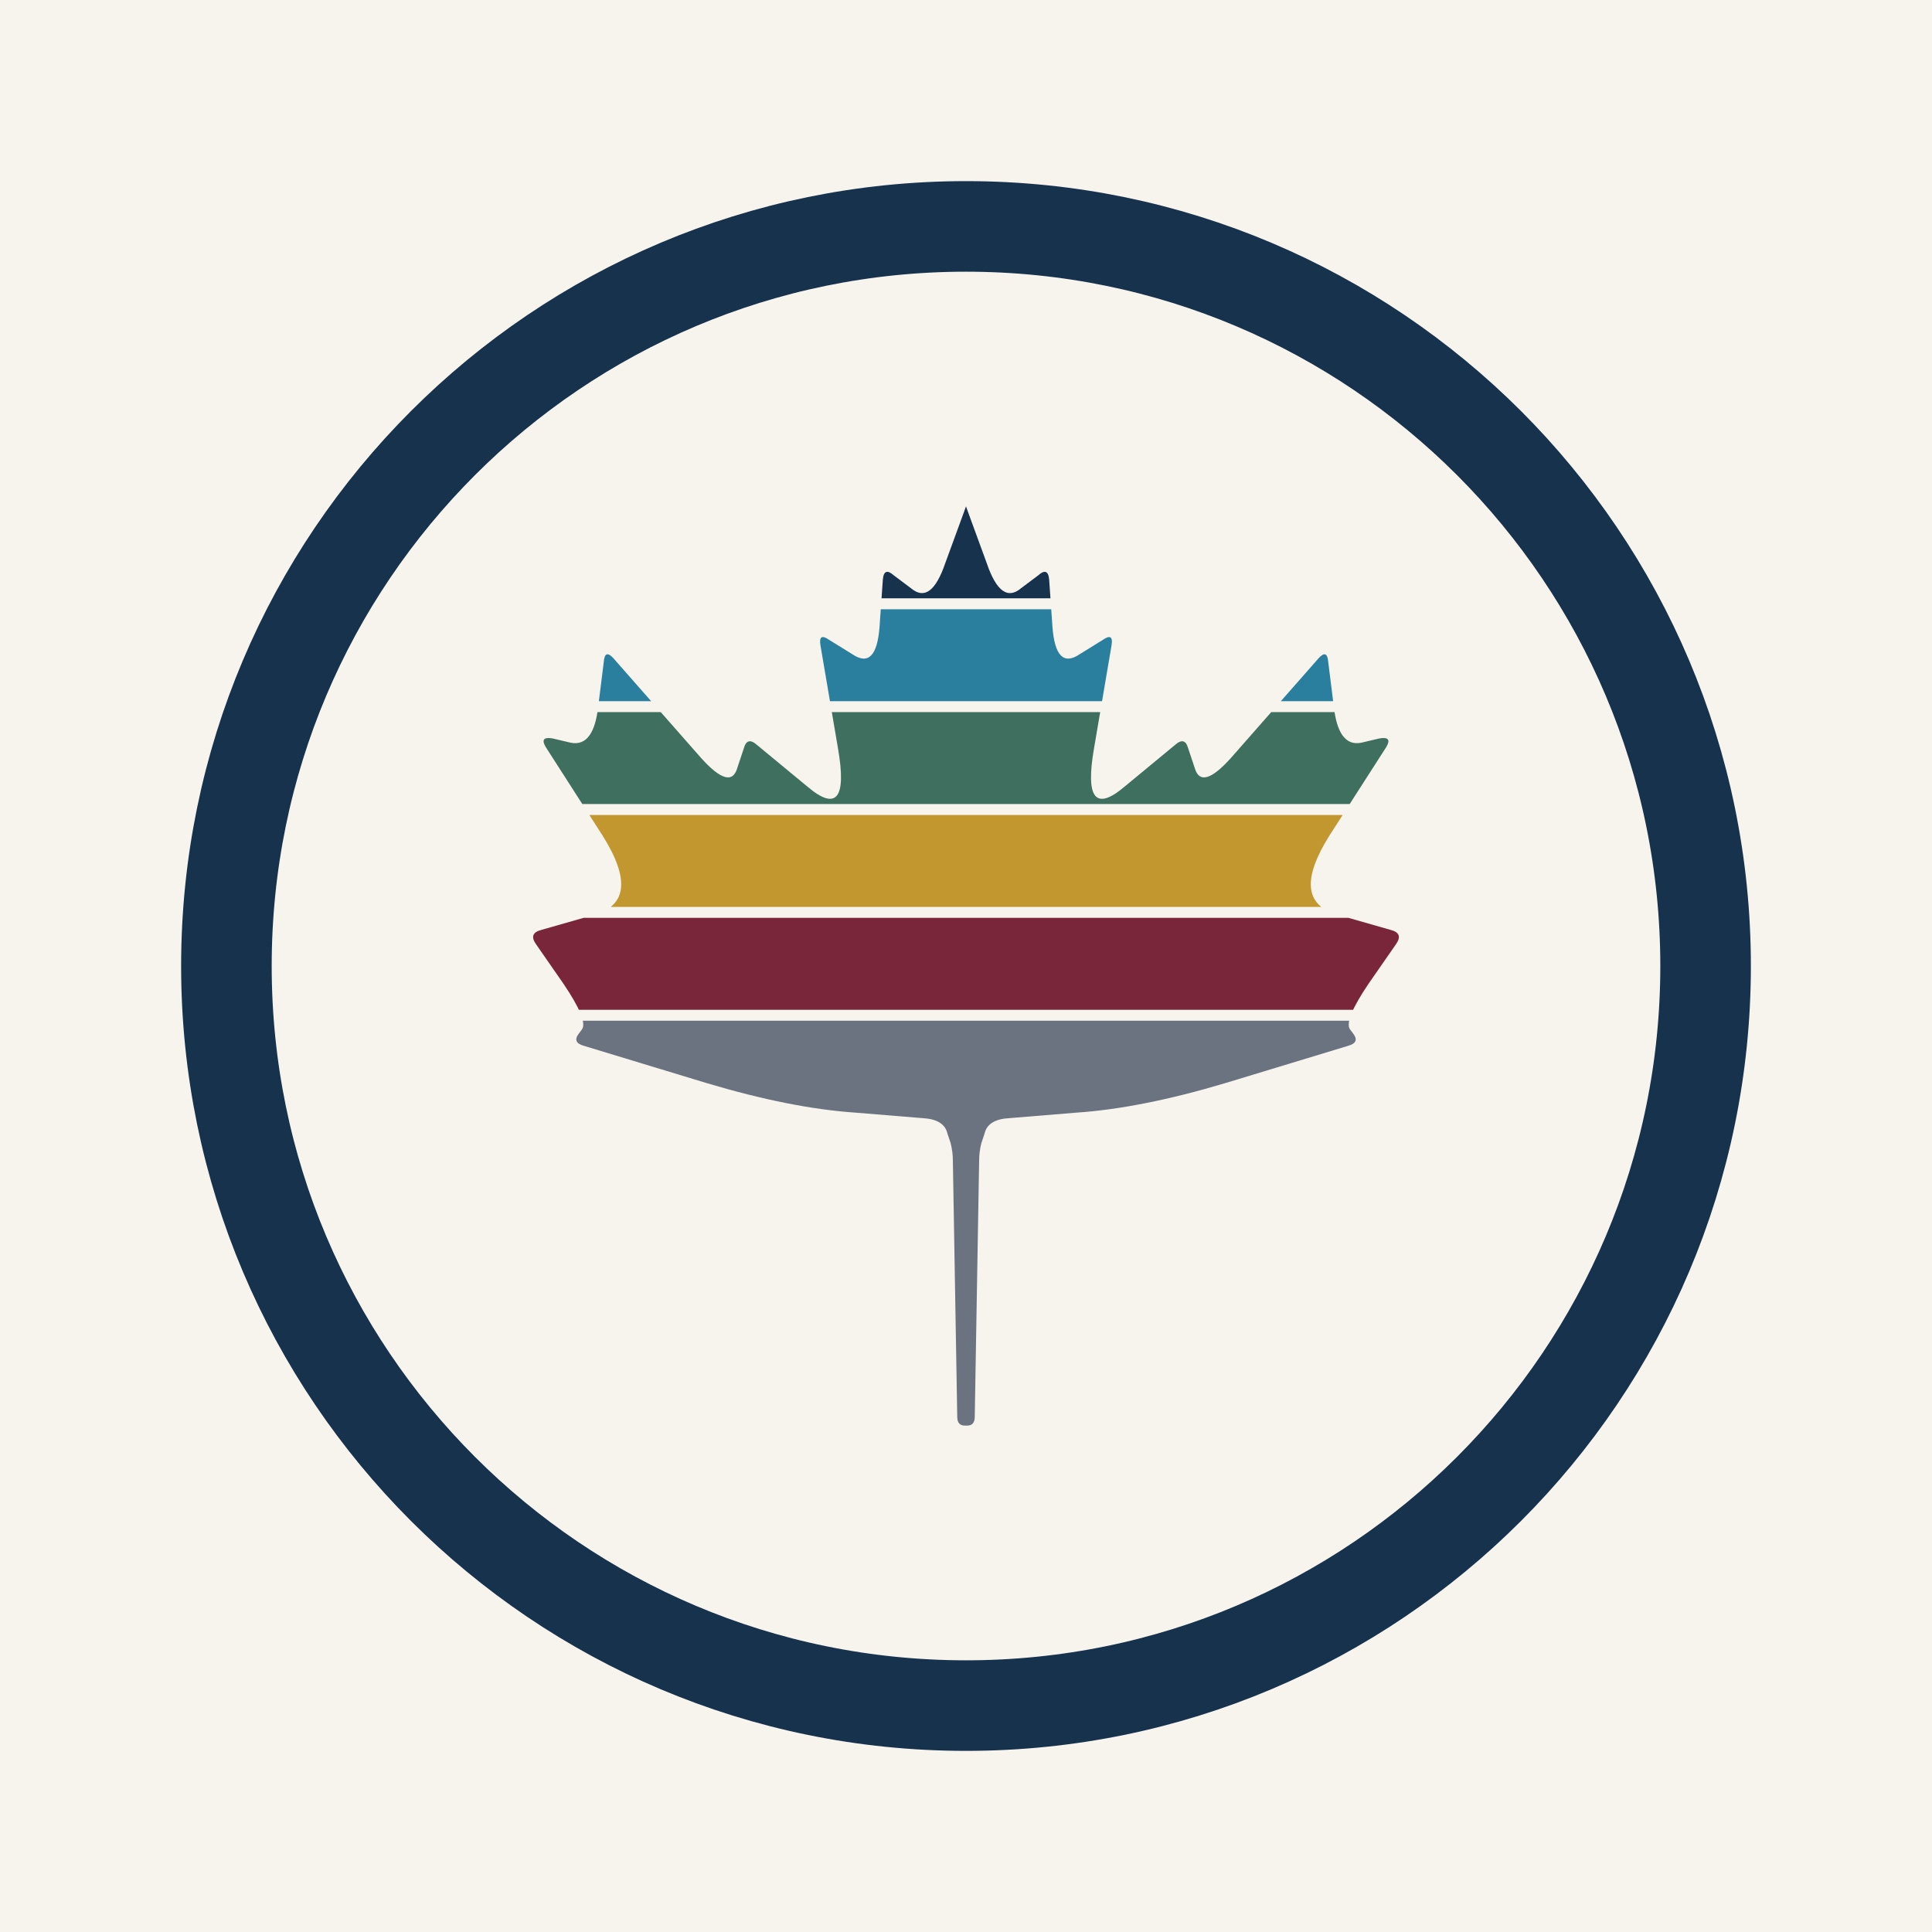
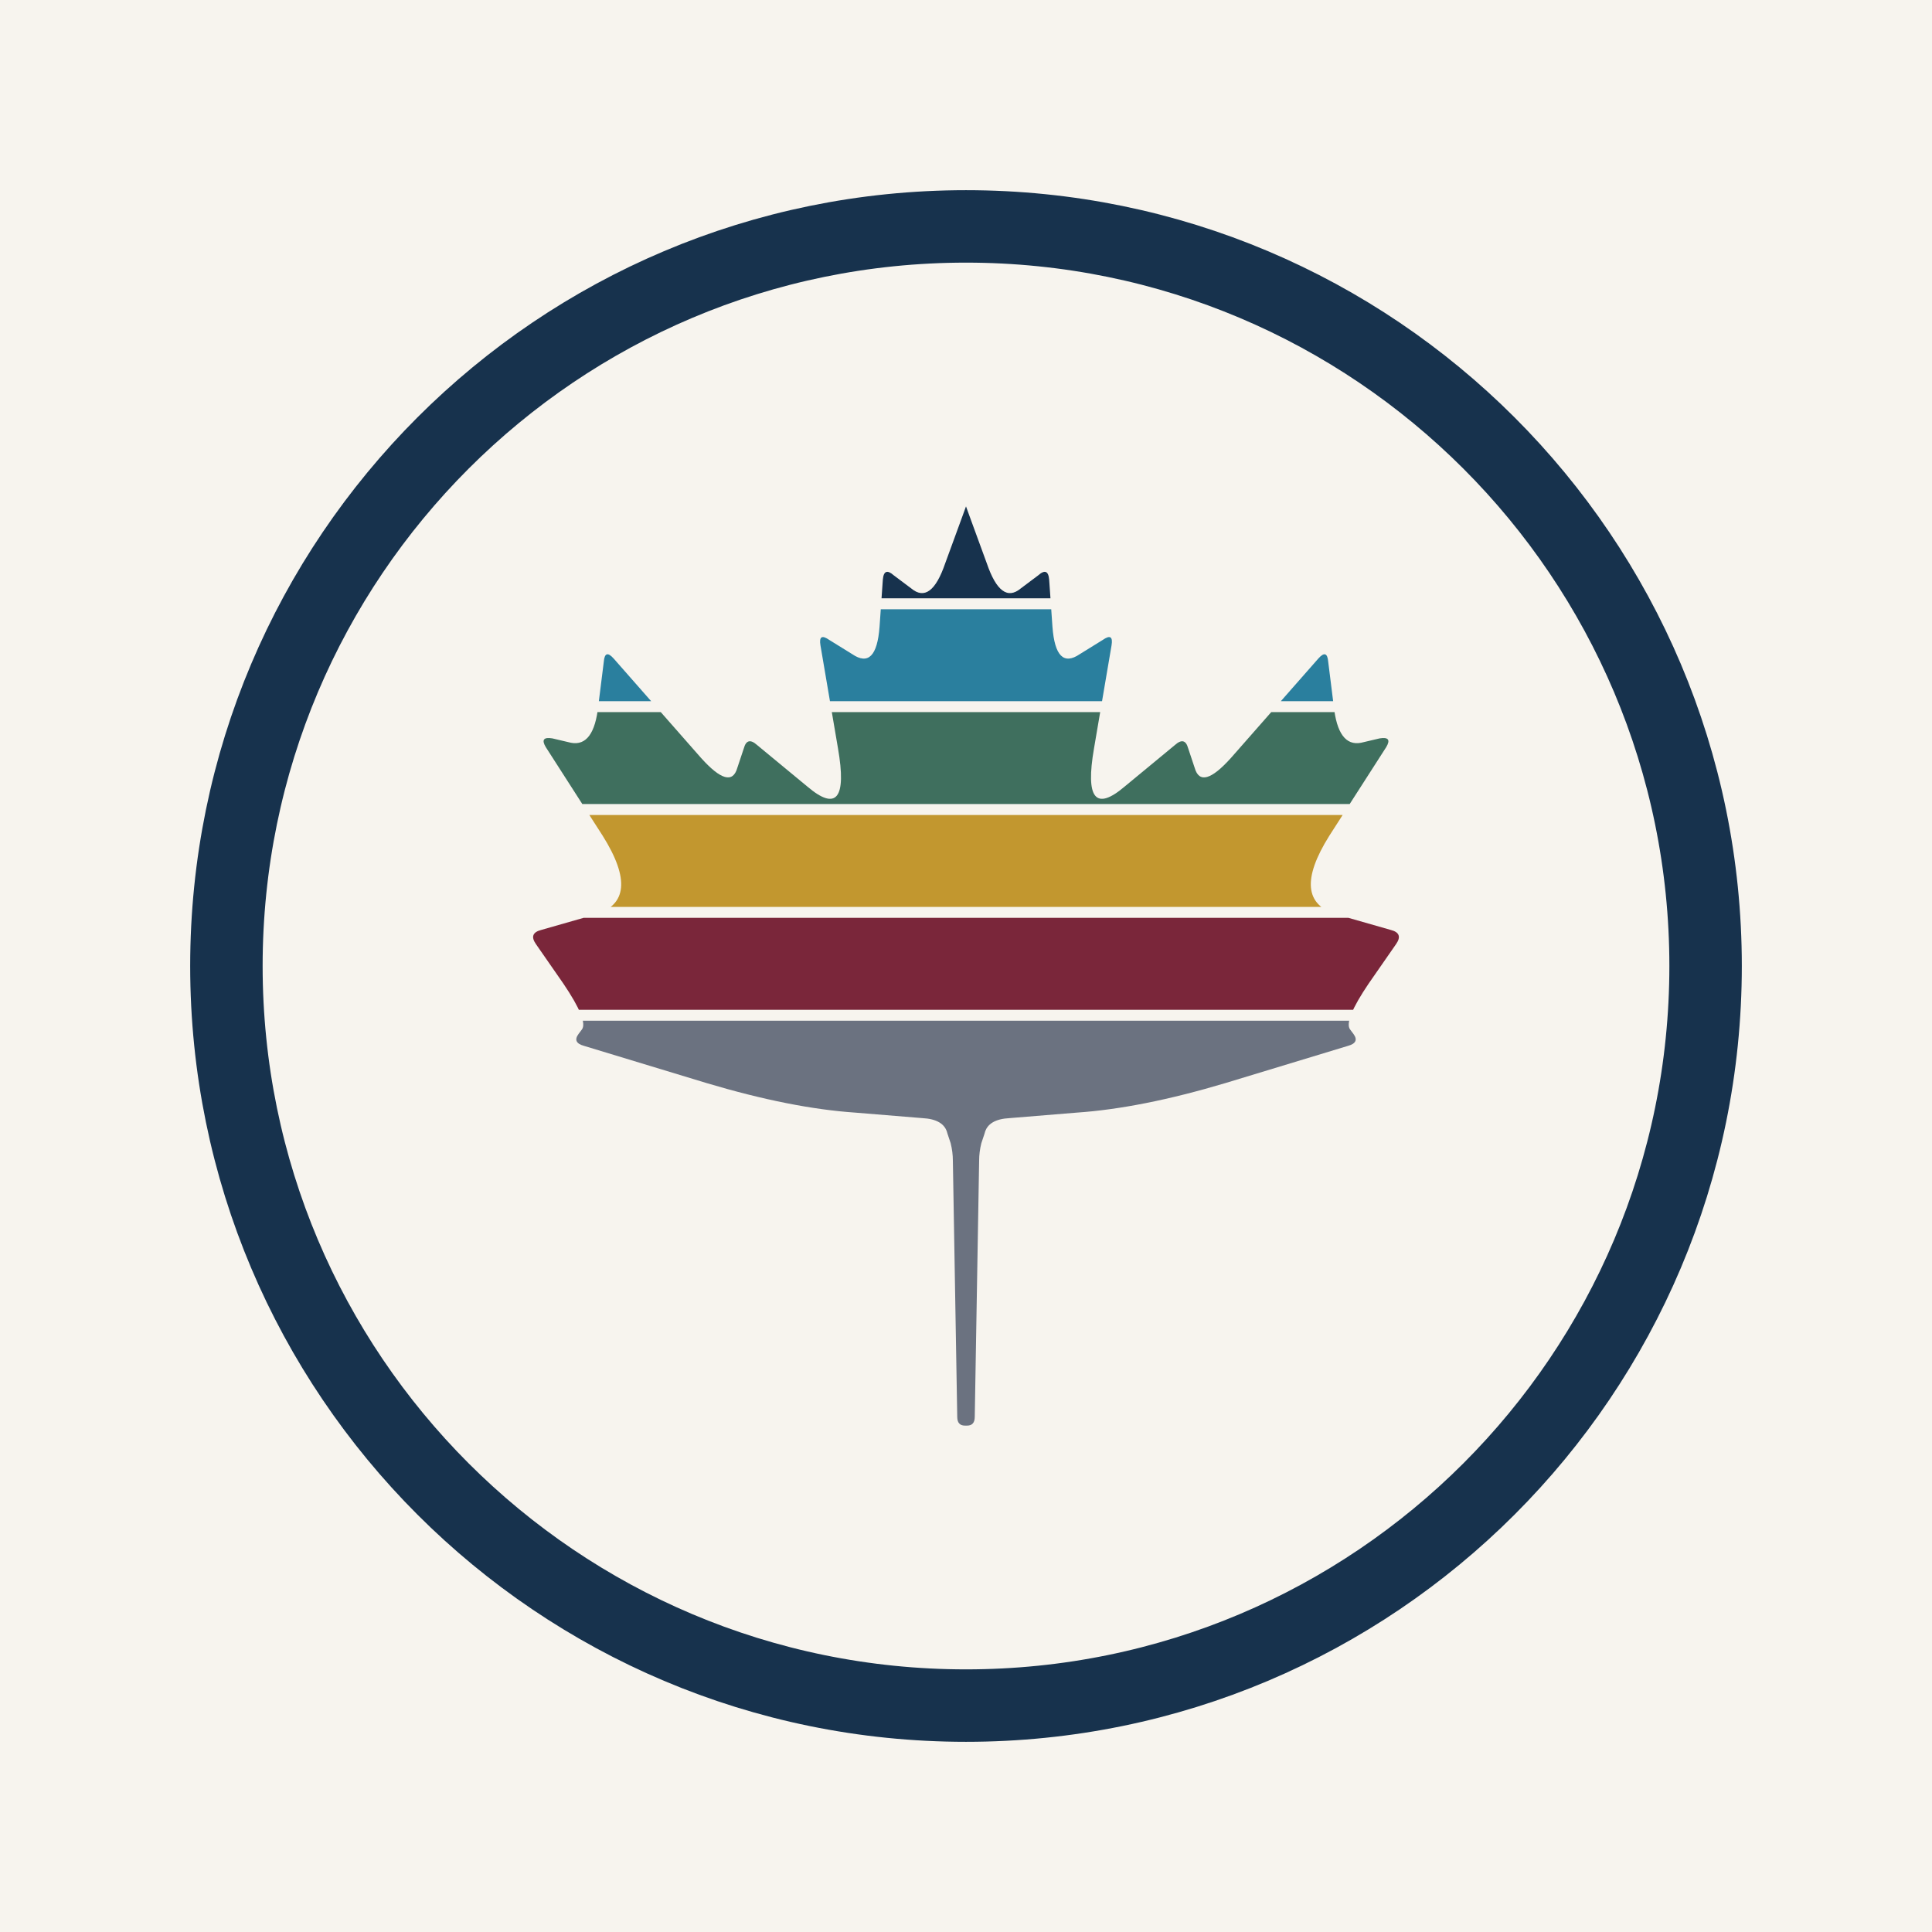
<svg xmlns="http://www.w3.org/2000/svg" viewBox="0 0 512 512">
  <rect x="0" y="0" width="512" height="512" fill="#F7F4EE" />
-   <circle cx="256" cy="256" r="196" fill="none" stroke="#17324D" stroke-width="24" />
+   <circle cx="256" cy="256" r="196" fill="none" stroke="#17324D" stroke-width="19.2" />
  <g transform="translate(111,122.6) scale(2.9)">
    <defs>
      <path id="Lbs" d="M 50.0 4.0 Q 50.0 4.0 50.4 5.1 L 51.9 9.2 Q 53.2 13.0 55.0 11.5 L 56.6 10.3 Q 57.5 9.5 57.6 10.7 L 57.9 15.0 Q 58.2 19.0 60.4 17.5 L 62.5 16.2 Q 63.5 15.5 63.3 16.7 L 61.7 26.1 Q 60.5 33.0 64.5 29.6 L 69.1 25.8 Q 70.0 25.0 70.3 26.1 L 70.9 27.9 Q 71.5 30.0 74.2 27.0 L 82.2 17.9 Q 83.0 17.0 83.1 18.2 L 83.6 22.2 Q 84.0 26.0 86.1 25.6 L 87.8 25.2 Q 89.0 25.0 88.4 26.0 L 83.2 34.1 Q 79.5 40.0 83.9 41.3 L 88.8 42.7 Q 90.0 43.0 89.3 44.0 L 86.8 47.6 Q 84.5 51.0 85.1 51.8 L 85.4 52.2 Q 86.0 53.0 84.9 53.3 L 73.7 56.7 Q 66.0 59.0 60.1 59.4 L 54.0 59.9 Q 52.0 60.0 51.7 61.3 L 51.4 62.2 Q 51.2 63.0 51.2 63.8 L 50.8 87.2 Q 50.8 88.0 50.1 88.0 L 49.9 88.0 Q 49.2 88.0 49.2 87.2 L 48.8 63.8 Q 48.8 63.0 48.6 62.2 L 48.3 61.3 Q 48.0 60.0 46.0 59.9 L 39.9 59.4 Q 34.0 59.0 26.3 56.7 L 15.1 53.3 Q 14.0 53.0 14.6 52.2 L 14.9 51.8 Q 15.5 51.0 13.2 47.6 L 10.7 44.0 Q 10.0 43.0 11.2 42.7 L 16.1 41.3 Q 20.5 40.0 16.8 34.1 L 11.6 26.0 Q 11.0 25.0 12.2 25.2 L 13.9 25.6 Q 16.0 26.0 16.4 22.2 L 16.9 18.2 Q 17.0 17.0 17.8 17.9 L 25.8 27.0 Q 28.5 30.0 29.1 27.9 L 29.7 26.1 Q 30.0 25.0 30.9 25.8 L 35.5 29.6 Q 39.5 33.0 38.3 26.1 L 36.7 16.7 Q 36.5 15.5 37.5 16.2 L 39.6 17.5 Q 41.8 19.0 42.1 15.0 L 42.4 10.7 Q 42.5 9.5 43.4 10.3 L 45.0 11.5 Q 46.8 13.0 48.1 9.2 L 49.6 5.1 Q 50.0 4.0 50.0 4.0 Z" />
      <clipPath id="Cbs">
        <use href="#Lbs" />
      </clipPath>
    </defs>
    <g clip-path="url(#Cbs)">
      <rect x="0" y="0" width="100" height="100" fill="#F7F4EE" />
      <rect x="0" y="4" width="100" height="8.4" fill="#17324D" />
      <rect x="0" y="13.4" width="100" height="8.4" fill="#2A7F9E" />
      <rect x="0" y="22.8" width="100" height="8.4" fill="#3F6F5E" />
      <rect x="0" y="32.2" width="100" height="8.4" fill="#C2972F" />
      <rect x="0" y="41.6" width="100" height="8.4" fill="#7A263A" />
      <rect x="0" y="51" width="100" height="41" fill="#6B7280" />
    </g>
  </g>
</svg>
